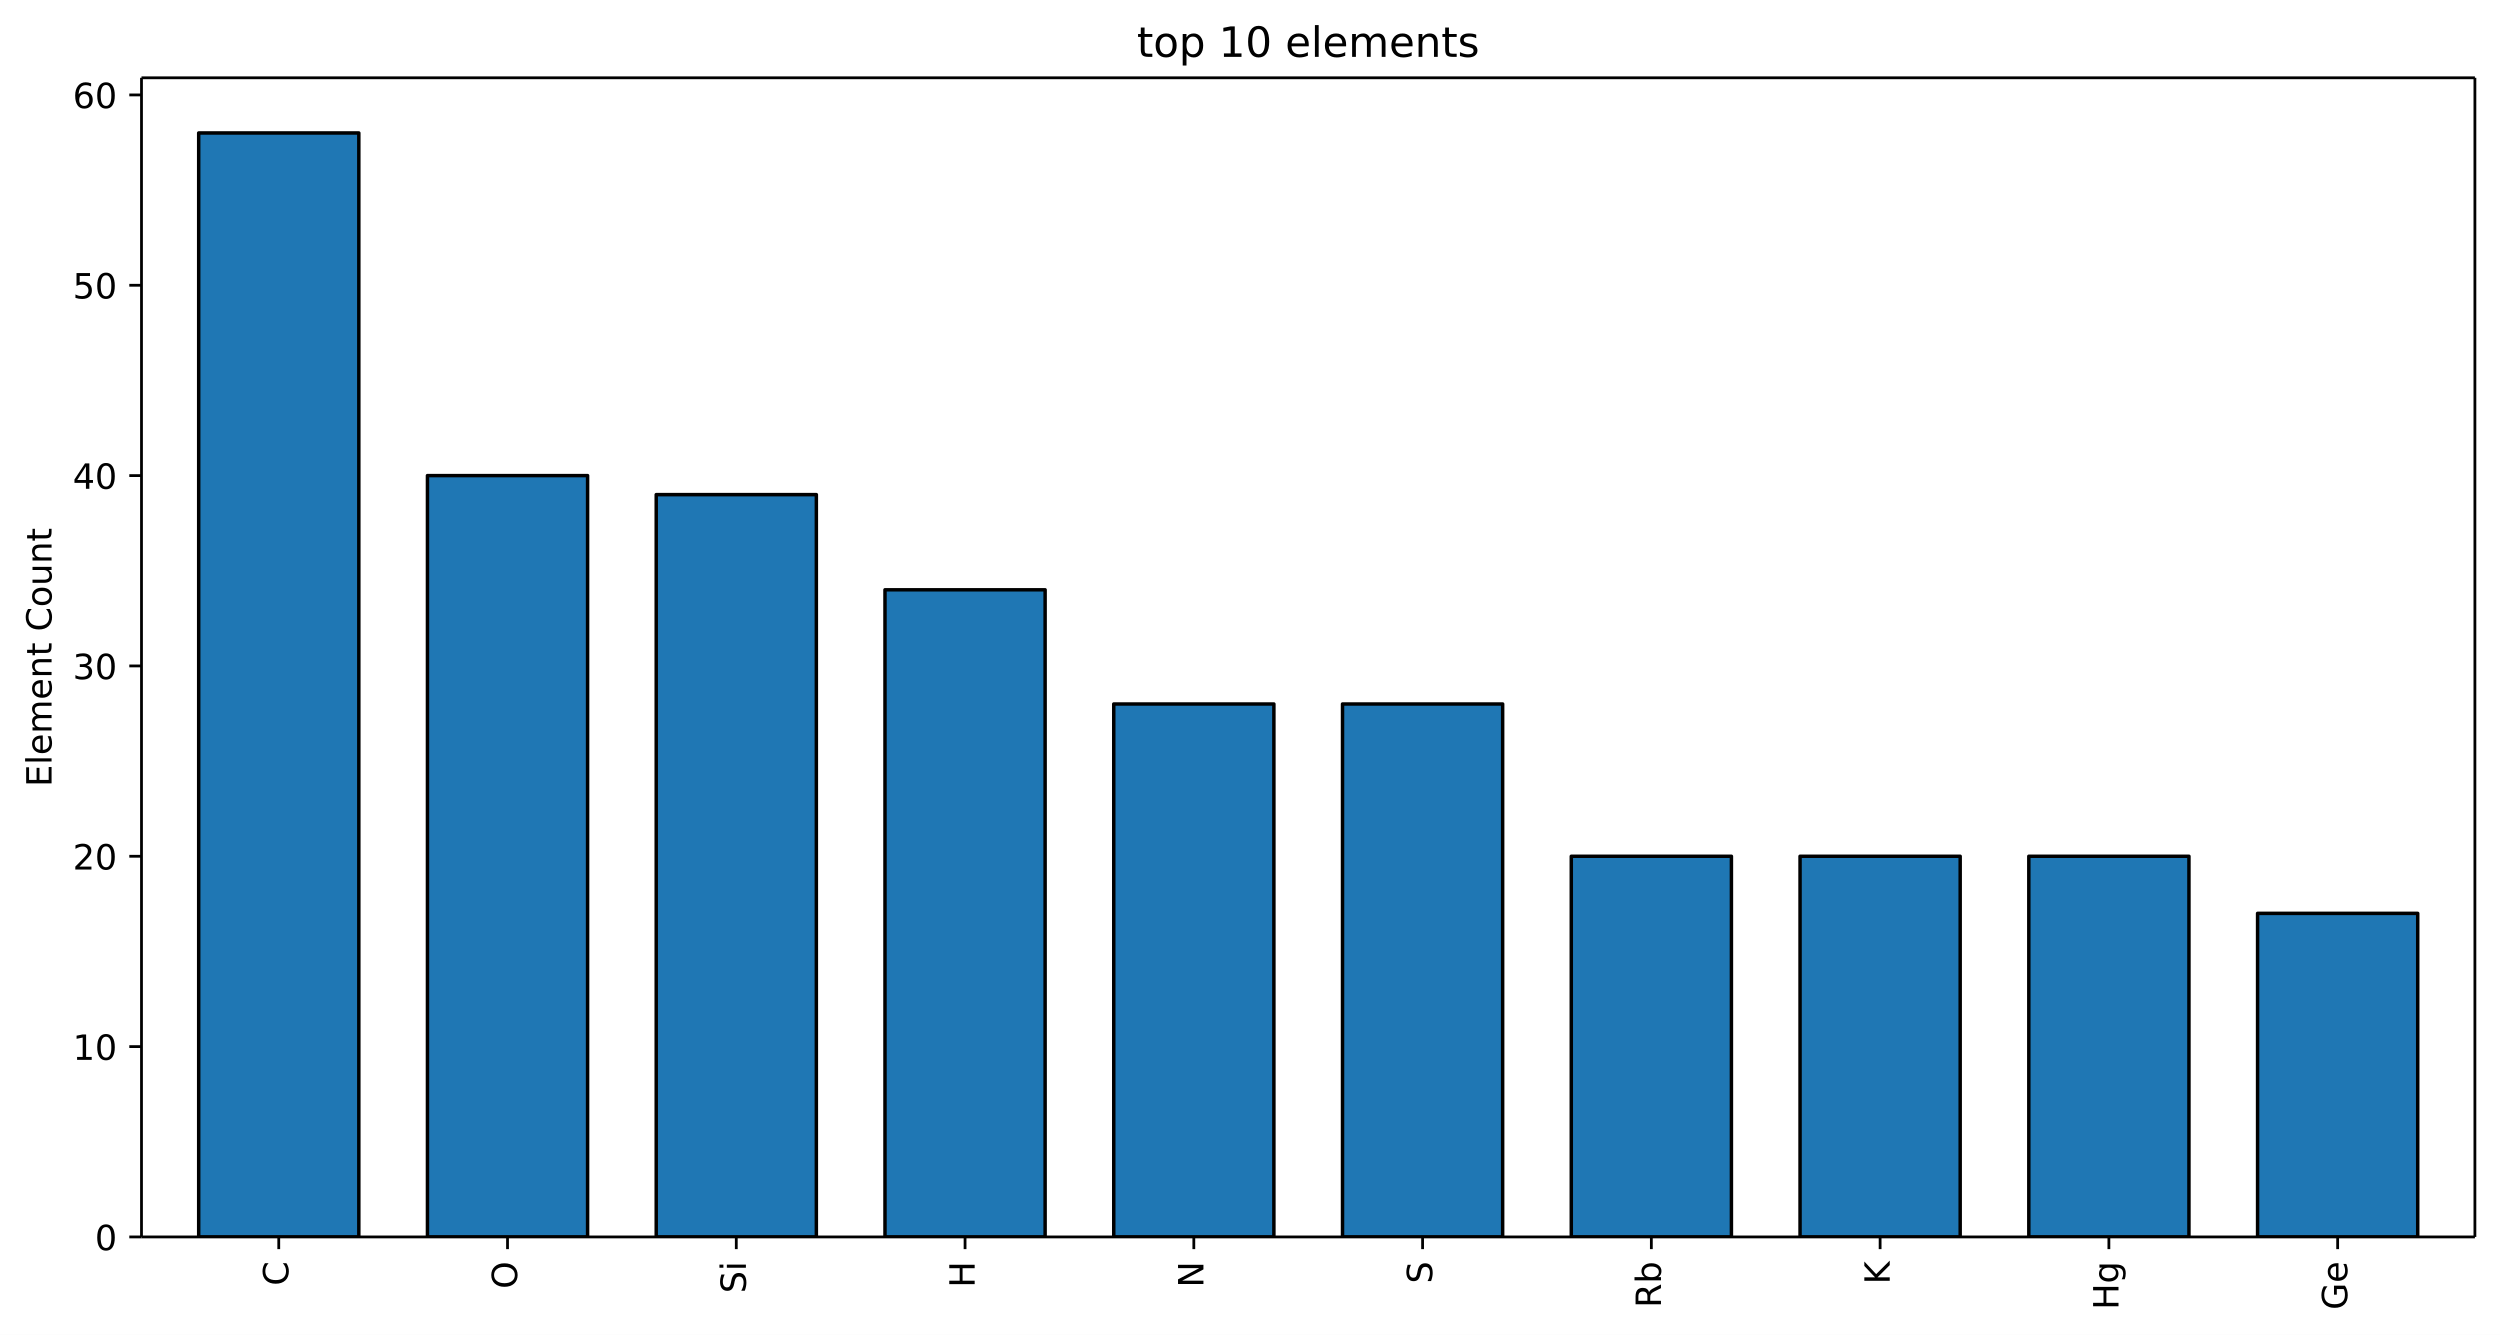
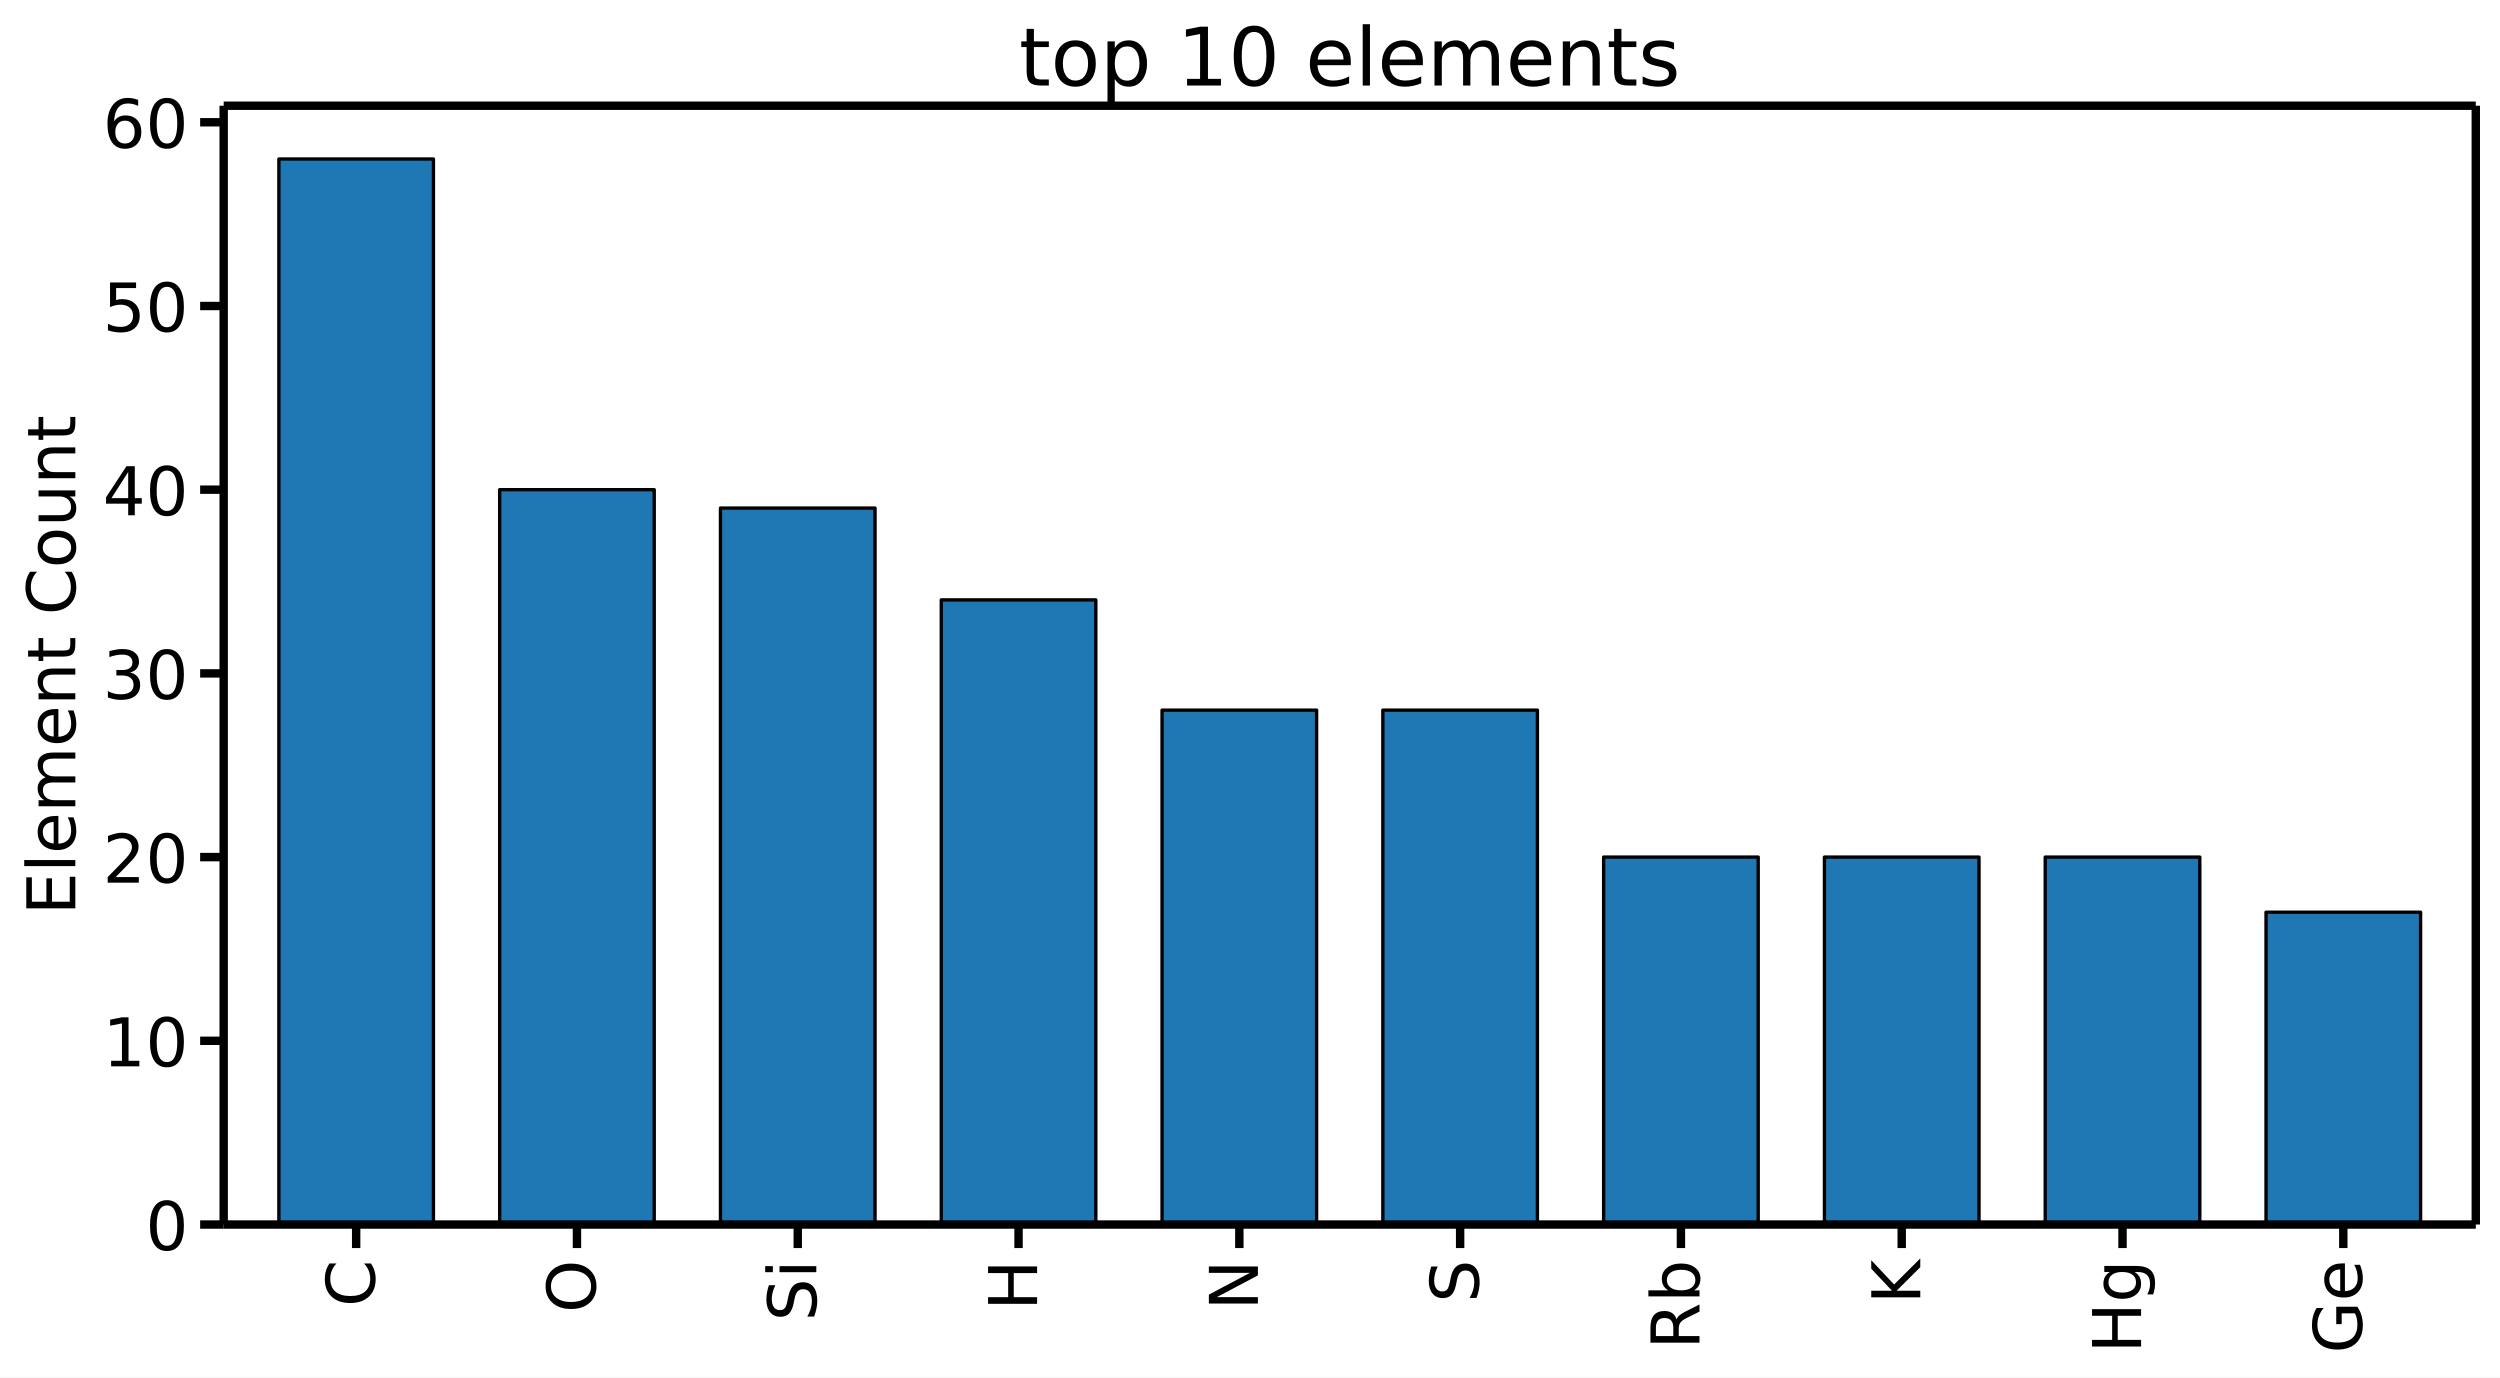
- <svg xmlns="http://www.w3.org/2000/svg" xmlns:xlink="http://www.w3.org/1999/xlink" height="510.746" viewBox="0 0 717.403 383.06" width="956.538">
+ <svg xmlns="http://www.w3.org/2000/svg" xmlns:xlink="http://www.w3.org/1999/xlink" height="546.106" viewBox="0 0 743.306 409.579" width="991.075">
  <defs>
    <style>*{stroke-linecap:butt;stroke-linejoin:round}</style>
  </defs>
  <g id="figure_1">
-     <path d="M0 383.06h717.403V0H0z" fill="#fff" id="patch_1" />
+     <path d="M0 409.58h743.306V0H0z" fill="#fff" id="patch_1" />
    <g id="axes_1">
-       <path d="M40.603 354.958h669.6V22.318h-669.6z" fill="#fff" id="patch_2" />
-       <path clip-path="url(#p412e8b0e68)" d="M57.015 354.958h45.953v-316.8H57.015z" fill="#1f77b4" stroke="#000" id="patch_3" />
-       <path clip-path="url(#p412e8b0e68)" d="M122.662 354.958h45.953V136.475h-45.953z" fill="#1f77b4" stroke="#000" id="patch_4" />
-       <path clip-path="url(#p412e8b0e68)" d="M188.309 354.958h45.953v-213.02h-45.953z" fill="#1f77b4" stroke="#000" id="patch_5" />
-       <path clip-path="url(#p412e8b0e68)" d="M253.956 354.958h45.953v-185.71h-45.953z" fill="#1f77b4" stroke="#000" id="patch_6" />
-       <path clip-path="url(#p412e8b0e68)" d="M319.603 354.958h45.953V202.02h-45.953z" fill="#1f77b4" stroke="#000" id="patch_7" />
-       <path clip-path="url(#p412e8b0e68)" d="M385.25 354.958h45.953V202.02H385.25z" fill="#1f77b4" stroke="#000" id="patch_8" />
-       <path clip-path="url(#p412e8b0e68)" d="M450.897 354.958h45.953V245.717h-45.953z" fill="#1f77b4" stroke="#000" id="patch_9" />
-       <path clip-path="url(#p412e8b0e68)" d="M516.544 354.958h45.953V245.717h-45.953z" fill="#1f77b4" stroke="#000" id="patch_10" />
-       <path clip-path="url(#p412e8b0e68)" d="M582.191 354.958h45.953V245.717h-45.953z" fill="#1f77b4" stroke="#000" id="patch_11" />
-       <path clip-path="url(#p412e8b0e68)" d="M647.838 354.958h45.953v-92.855h-45.953z" fill="#1f77b4" stroke="#000" id="patch_12" />
+       <path d="M66.506 364.076h669.6V31.436h-669.6z" fill="#fff" id="patch_2" />
+       <path clip-path="url(#p28647fde03)" d="M82.918 364.076h45.953v-316.8H82.918z" fill="#1f77b4" stroke="#000" id="patch_3" />
+       <path clip-path="url(#p28647fde03)" d="M148.565 364.076h45.953V145.593h-45.953z" fill="#1f77b4" stroke="#000" id="patch_4" />
+       <path clip-path="url(#p28647fde03)" d="M214.212 364.076h45.953v-213.02h-45.953z" fill="#1f77b4" stroke="#000" id="patch_5" />
+       <path clip-path="url(#p28647fde03)" d="M279.86 364.076h45.952v-185.71H279.86z" fill="#1f77b4" stroke="#000" id="patch_6" />
+       <path clip-path="url(#p28647fde03)" d="M345.506 364.076h45.953V211.138h-45.953z" fill="#1f77b4" stroke="#000" id="patch_7" />
+       <path clip-path="url(#p28647fde03)" d="M411.153 364.076h45.953V211.138h-45.953z" fill="#1f77b4" stroke="#000" id="patch_8" />
+       <path clip-path="url(#p28647fde03)" d="M476.8 364.076h45.953V254.835H476.8z" fill="#1f77b4" stroke="#000" id="patch_9" />
+       <path clip-path="url(#p28647fde03)" d="M542.447 364.076H588.4V254.835h-45.953z" fill="#1f77b4" stroke="#000" id="patch_10" />
+       <path clip-path="url(#p28647fde03)" d="M608.094 364.076h45.953V254.835h-45.953z" fill="#1f77b4" stroke="#000" id="patch_11" />
+       <path clip-path="url(#p28647fde03)" d="M673.742 364.076h45.952v-92.855h-45.952z" fill="#1f77b4" stroke="#000" id="patch_12" />
      <g id="matplotlib.axis_1">
        <g id="xtick_1">
          <g id="line2d_1">
            <defs>
-               <path d="M0 0v3.5" id="m9cce8b0a10" stroke="#000" stroke-width=".8" />
-             </defs>
-             <use x="79.991" xlink:href="#m9cce8b0a10" y="354.958" stroke="#000" stroke-width=".8" />
+               <path d="M0 0v7" id="m78ab363102" stroke="#000" stroke-width="2.5" />
+             </defs>
+             <use x="105.894" xlink:href="#m78ab363102" y="364.076" stroke="#000" stroke-width="2.5" />
          </g>
          <g id="text_1">
            <defs>
              <path d="M64.406 67.281v-10.39q-4.984 4.64-10.625 6.922-5.64 2.296-11.984 2.296-12.5 0-19.14-7.64-6.641-7.64-6.641-22.094 0-14.406 6.64-22.047 6.64-7.64 19.14-7.64 6.345 0 11.985 2.296 5.64 2.297 10.625 6.938V5.609Q59.234 2.094 53.437.33q-5.78-1.75-12.218-1.75-16.563 0-26.094 10.124-9.516 10.14-9.516 27.672 0 17.578 9.516 27.703 9.531 10.14 26.094 10.14 6.531 0 12.312-1.734 5.797-1.734 10.875-5.203z" id="DejaVuSans-67" />
            </defs>
-             <use xlink:href="#DejaVuSans-67" transform="matrix(0 -.1 -.1 0 82.75 368.94)" />
+             <use xlink:href="#DejaVuSans-67" transform="matrix(0 -.2 -.2 0 111.413 388.542)" />
          </g>
        </g>
        <g id="xtick_2">
-           <use x="145.638" xlink:href="#m9cce8b0a10" y="354.958" stroke="#000" stroke-width=".8" id="line2d_2" />
+           <use x="171.542" xlink:href="#m78ab363102" y="364.076" stroke="#000" stroke-width="2.5" id="line2d_2" />
          <g id="text_2">
            <defs>
              <path d="M39.406 66.219q-10.75 0-17.078-8.016-6.312-8-6.312-21.828 0-13.766 6.312-21.781 6.328-8 17.078-8 10.735 0 17.016 8 6.281 8.015 6.281 21.781 0 13.828-6.281 21.828-6.281 8.016-17.016 8.016zm0 8q15.328 0 24.5-10.281 9.188-10.282 9.188-27.563 0-17.234-9.188-27.516-9.172-10.28-24.5-10.28-15.375 0-24.593 10.25-9.204 10.265-9.204 27.546t9.204 27.563q9.218 10.28 24.593 10.28z" id="DejaVuSans-79" />
            </defs>
-             <use xlink:href="#DejaVuSans-79" transform="matrix(0 -.1 -.1 0 148.398 369.83)" />
+             <use xlink:href="#DejaVuSans-79" transform="matrix(0 -.2 -.2 0 177.06 390.32)" />
          </g>
        </g>
        <g id="xtick_3">
-           <use x="211.285" xlink:href="#m9cce8b0a10" y="354.958" stroke="#000" stroke-width=".8" id="line2d_3" />
+           <use x="237.189" xlink:href="#m78ab363102" y="364.076" stroke="#000" stroke-width="2.5" id="line2d_3" />
          <g id="text_3">
            <defs>
              <path d="M53.516 70.516V60.89q-5.61 2.687-10.594 4-4.984 1.328-9.625 1.328-8.047 0-12.422-3.125t-4.375-8.89q0-4.845 2.906-7.313 2.907-2.453 11.016-3.97l5.953-1.218q11.031-2.11 16.281-7.406 5.25-5.297 5.25-14.172 0-10.61-7.11-16.078-7.093-5.469-20.812-5.469-5.172 0-11.015 1.172Q13.14.922 6.89 3.219v10.156q6-3.36 11.765-5.078 5.766-1.703 11.328-1.703 8.438 0 13.032 3.312 4.593 3.328 4.593 9.485 0 5.359-3.297 8.39-3.296 3.032-10.812 4.547L27.484 33.5q-11.03 2.188-15.968 6.875-4.922 4.688-4.922 13.047 0 9.672 6.812 15.234 6.813 5.563 18.766 5.563 5.14 0 10.453-.938 5.328-.922 10.89-2.765z" id="DejaVuSans-83" />
              <path d="M9.422 54.688h8.984V0H9.422zm0 21.296h8.984v-11.39H9.422z" id="DejaVuSans-105" />
            </defs>
-             <g transform="matrix(0 -.1 -.1 0 214.045 371.085)">
+             <g transform="matrix(0 -.2 -.2 0 242.707 392.83)">
              <use xlink:href="#DejaVuSans-83" />
              <use x="63.477" xlink:href="#DejaVuSans-105" />
            </g>
          </g>
        </g>
        <g id="xtick_4">
-           <use x="276.933" xlink:href="#m9cce8b0a10" y="354.958" stroke="#000" stroke-width=".8" id="line2d_4" />
+           <use x="302.836" xlink:href="#m78ab363102" y="364.076" stroke="#000" stroke-width="2.5" id="line2d_4" />
          <g id="text_4">
            <defs>
              <path d="M9.813 72.906h9.859v-29.89h35.844v29.89h9.859V0h-9.86v34.719H19.673V0h-9.86z" id="DejaVuSans-72" />
            </defs>
-             <use xlink:href="#DejaVuSans-72" transform="matrix(0 -.1 -.1 0 279.692 369.478)" />
+             <use xlink:href="#DejaVuSans-72" transform="matrix(0 -.2 -.2 0 308.354 389.617)" />
          </g>
        </g>
        <g id="xtick_5">
-           <use x="342.58" xlink:href="#m9cce8b0a10" y="354.958" stroke="#000" stroke-width=".8" id="line2d_5" />
+           <use x="368.483" xlink:href="#m78ab363102" y="364.076" stroke="#000" stroke-width="2.5" id="line2d_5" />
          <g id="text_5">
            <defs>
              <path d="M9.813 72.906h13.28l32.329-60.984v60.984h9.562V0h-13.28L19.39 60.984V0H9.813z" id="DejaVuSans-78" />
            </defs>
-             <use xlink:href="#DejaVuSans-78" transform="matrix(0 -.1 -.1 0 345.339 369.44)" />
+             <use xlink:href="#DejaVuSans-78" transform="matrix(0 -.2 -.2 0 374.001 389.539)" />
          </g>
        </g>
        <g id="xtick_6">
-           <use x="408.227" xlink:href="#m9cce8b0a10" y="354.958" stroke="#000" stroke-width=".8" id="line2d_6" />
-           <use xlink:href="#DejaVuSans-83" transform="matrix(0 -.1 -.1 0 410.986 368.307)" id="text_6" />
+           <use x="434.13" xlink:href="#m78ab363102" y="364.076" stroke="#000" stroke-width="2.5" id="line2d_6" />
+           <use xlink:href="#DejaVuSans-83" transform="matrix(0 -.2 -.2 0 439.649 387.273)" id="text_6" />
        </g>
        <g id="xtick_7">
-           <use x="473.874" xlink:href="#m9cce8b0a10" y="354.958" stroke="#000" stroke-width=".8" id="line2d_7" />
+           <use x="499.777" xlink:href="#m78ab363102" y="364.076" stroke="#000" stroke-width="2.5" id="line2d_7" />
          <g id="text_7">
            <defs>
              <path d="M44.39 34.188q3.172-1.079 6.172-4.594 3-3.516 6.032-9.672L66.609 0H56l-9.313 18.703q-3.624 7.328-7.015 9.719-3.39 2.39-9.25 2.39h-10.75V0h-9.86v72.906h22.266q12.5 0 18.656-5.234 6.157-5.219 6.157-15.766 0-6.89-3.203-11.437-3.204-4.532-9.297-6.282zM19.673 64.797V38.922h12.406q7.125 0 10.766 3.297 3.64 3.297 3.64 9.687 0 6.39-3.64 9.64-3.64 3.25-10.766 3.25z" id="DejaVuSans-82" />
              <path d="M48.688 27.297q0 9.906-4.079 15.547-4.078 5.64-11.203 5.64-7.14 0-11.218-5.64-4.079-5.64-4.079-15.547 0-9.906 4.078-15.547 4.079-5.64 11.22-5.64 7.124 0 11.202 5.64t4.078 15.547zM18.108 46.39q2.844 4.875 7.157 7.234Q29.594 56 35.594 56q9.968 0 16.187-7.906 6.235-7.907 6.235-20.797T51.78 6.484q-6.218-7.906-16.187-7.906-6 0-10.328 2.375-4.313 2.375-7.157 7.25V0H9.08v75.984h9.03z" id="DejaVuSans-98" />
            </defs>
-             <g transform="matrix(0 -.1 -.1 0 476.633 375.255)">
+             <g transform="matrix(0 -.2 -.2 0 505.296 401.17)">
              <use xlink:href="#DejaVuSans-82" />
              <use x="69.482" xlink:href="#DejaVuSans-98" />
            </g>
          </g>
        </g>
        <g id="xtick_8">
-           <use x="539.521" xlink:href="#m9cce8b0a10" y="354.958" stroke="#000" stroke-width=".8" id="line2d_8" />
+           <use x="565.424" xlink:href="#m78ab363102" y="364.076" stroke="#000" stroke-width="2.5" id="line2d_8" />
          <g id="text_8">
            <defs>
              <path d="M9.813 72.906h9.859V42.094L52.39 72.906h12.703L28.906 38.922 67.672 0H54.688L19.672 35.11V0h-9.86z" id="DejaVuSans-75" />
            </defs>
-             <use xlink:href="#DejaVuSans-75" transform="matrix(0 -.1 -.1 0 542.28 368.516)" />
+             <use xlink:href="#DejaVuSans-75" transform="matrix(0 -.2 -.2 0 570.943 387.692)" />
          </g>
        </g>
        <g id="xtick_9">
-           <use x="605.168" xlink:href="#m9cce8b0a10" y="354.958" stroke="#000" stroke-width=".8" id="line2d_9" />
+           <use x="631.071" xlink:href="#m78ab363102" y="364.076" stroke="#000" stroke-width="2.5" id="line2d_9" />
          <g id="text_9">
            <defs>
              <path d="M45.406 27.984q0 9.766-4.031 15.125-4.016 5.375-11.297 5.375-7.219 0-11.25-5.375-4.031-5.359-4.031-15.125 0-9.718 4.031-15.093t11.25-5.375q7.281 0 11.297 5.375 4.031 5.375 4.031 15.093zm8.985-21.203q0-13.953-6.203-20.765Q42-20.797 29.203-20.797q-4.734 0-8.937.703-4.203.703-8.157 2.172v8.735q3.954-2.141 7.813-3.157 3.86-1.031 7.86-1.031 8.843 0 13.234 4.61 4.39 4.609 4.39 13.937v4.453q-2.781-4.844-7.125-7.234Q33.938 0 27.875 0 17.828 0 11.672 7.656q-6.156 7.672-6.156 20.328 0 12.688 6.156 20.344Q17.828 56 27.875 56q6.063 0 10.406-2.39 4.344-2.391 7.125-7.22v8.297h8.985z" id="DejaVuSans-103" />
            </defs>
-             <g transform="matrix(0 -.1 -.1 0 607.927 375.827)">
+             <g transform="matrix(0 -.2 -.2 0 636.59 402.314)">
              <use xlink:href="#DejaVuSans-72" />
              <use x="75.195" xlink:href="#DejaVuSans-103" />
            </g>
          </g>
        </g>
        <g id="xtick_10">
-           <use x="670.815" xlink:href="#m9cce8b0a10" y="354.958" stroke="#000" stroke-width=".8" id="line2d_10" />
+           <use x="696.718" xlink:href="#m78ab363102" y="364.076" stroke="#000" stroke-width="2.5" id="line2d_10" />
          <g id="text_10">
            <defs>
              <path d="M59.516 10.406v19.578h-16.11v8.11h25.875V6.78Q63.578 2.734 56.687.656 49.813-1.422 42-1.422q-17.094 0-26.75 9.985-9.64 10-9.64 27.812 0 17.875 9.64 27.86 9.656 9.984 26.75 9.984 7.125 0 13.547-1.766 6.422-1.75 11.844-5.172v-10.5q-5.47 4.64-11.625 6.985-6.157 2.343-12.938 2.343-13.39 0-20.11-7.468-6.702-7.47-6.702-22.266 0-14.75 6.703-22.219 6.718-7.469 20.11-7.469 5.218 0 9.312.907 4.109.906 7.375 2.812z" id="DejaVuSans-71" />
              <path d="M56.203 29.594v-4.39H14.891q.593-9.282 5.593-14.142 5-4.859 13.938-4.859 5.172 0 10.031 1.266 4.86 1.265 9.656 3.812v-8.5Q49.266.734 44.187-.344 39.11-1.422 33.892-1.422q-13.094 0-20.735 7.61-7.64 7.625-7.64 20.625 0 13.421 7.25 21.296Q20.016 56 32.328 56q11.031 0 17.453-7.11 6.422-7.093 6.422-19.296zm-8.984 2.64q-.094 7.36-4.125 11.75-4.032 4.407-10.672 4.407-7.516 0-12.031-4.25-4.516-4.25-5.203-11.97z" id="DejaVuSans-101" />
            </defs>
-             <g transform="matrix(0 -.1 -.1 0 673.574 375.86)">
+             <g transform="matrix(0 -.2 -.2 0 702.237 402.38)">
              <use xlink:href="#DejaVuSans-71" />
              <use x="77.49" xlink:href="#DejaVuSans-101" />
            </g>
          </g>
        </g>
      </g>
      <g id="matplotlib.axis_2">
        <g id="ytick_1">
          <g id="line2d_11">
            <defs>
-               <path d="M0 0h-3.5" id="m00dbc1390d" stroke="#000" stroke-width=".8" />
-             </defs>
-             <use x="40.603" xlink:href="#m00dbc1390d" y="354.958" stroke="#000" stroke-width=".8" />
+               <path d="M0 0h-7" id="m0d96b2af83" stroke="#000" stroke-width="2.5" />
+             </defs>
+             <use x="66.506" xlink:href="#m0d96b2af83" y="364.076" stroke="#000" stroke-width="2.5" />
          </g>
          <g id="text_11">
            <defs>
              <path d="M31.781 66.406q-7.61 0-11.453-7.5Q16.5 51.422 16.5 36.375q0-14.984 3.828-22.484 3.844-7.5 11.453-7.5 7.672 0 11.5 7.5 3.844 7.5 3.844 22.484 0 15.047-3.844 22.531-3.828 7.5-11.5 7.5zm0 7.813q12.266 0 18.735-9.703 6.468-9.688 6.468-28.141 0-18.406-6.468-28.11-6.47-9.687-18.735-9.687-12.25 0-18.718 9.688-6.47 9.703-6.47 28.109 0 18.453 6.47 28.14Q19.53 74.22 31.78 74.22z" id="DejaVuSans-48" />
            </defs>
-             <use xlink:href="#DejaVuSans-48" transform="matrix(.1 0 0 -.1 27.24 358.757)" />
+             <use xlink:href="#DejaVuSans-48" transform="matrix(.2 0 0 -.2 43.281 371.675)" />
          </g>
        </g>
        <g id="ytick_2">
-           <use x="40.603" xlink:href="#m00dbc1390d" y="300.337" stroke="#000" stroke-width=".8" id="line2d_12" />
+           <use x="66.506" xlink:href="#m0d96b2af83" y="309.456" stroke="#000" stroke-width="2.5" id="line2d_12" />
          <g id="text_12">
            <defs>
              <path d="M12.406 8.297h16.11v55.625l-17.532-3.516v8.985l17.438 3.515h9.86V8.296H54.39V0H12.406z" id="DejaVuSans-49" />
            </defs>
-             <g transform="matrix(.1 0 0 -.1 20.878 304.137)">
+             <g transform="matrix(.2 0 0 -.2 30.556 317.054)">
              <use xlink:href="#DejaVuSans-49" />
              <use x="63.623" xlink:href="#DejaVuSans-48" />
            </g>
          </g>
        </g>
        <g id="ytick_3">
-           <use x="40.603" xlink:href="#m00dbc1390d" y="245.717" stroke="#000" stroke-width=".8" id="line2d_13" />
+           <use x="66.506" xlink:href="#m0d96b2af83" y="254.835" stroke="#000" stroke-width="2.5" id="line2d_13" />
          <g id="text_13">
            <defs>
              <path d="M19.188 8.297h34.421V0H7.33v8.297q5.609 5.812 15.296 15.594 9.703 9.797 12.188 12.64 4.734 5.313 6.609 9 1.89 3.688 1.89 7.25 0 5.813-4.078 9.469-4.078 3.672-10.625 3.672-4.64 0-9.797-1.61-5.14-1.609-11-4.89v9.969Q13.767 71.78 18.938 73q5.188 1.219 9.485 1.219 11.328 0 18.062-5.672 6.735-5.656 6.735-15.125 0-4.5-1.688-8.531-1.672-4.016-6.125-9.485-1.218-1.422-7.765-8.187-6.532-6.766-18.453-18.922z" id="DejaVuSans-50" />
            </defs>
-             <g transform="matrix(.1 0 0 -.1 20.878 249.516)">
+             <g transform="matrix(.2 0 0 -.2 30.556 262.433)">
              <use xlink:href="#DejaVuSans-50" />
              <use x="63.623" xlink:href="#DejaVuSans-48" />
            </g>
          </g>
        </g>
        <g id="ytick_4">
-           <use x="40.603" xlink:href="#m00dbc1390d" y="191.096" stroke="#000" stroke-width=".8" id="line2d_14" />
+           <use x="66.506" xlink:href="#m0d96b2af83" y="200.214" stroke="#000" stroke-width="2.5" id="line2d_14" />
          <g id="text_14">
            <defs>
              <path d="M40.578 39.313Q47.656 37.797 51.625 33q3.984-4.781 3.984-11.813 0-10.78-7.422-16.703-7.421-5.906-21.093-5.906-4.578 0-9.438.906-4.86.907-10.031 2.72v9.515q4.094-2.39 8.969-3.61 4.89-1.218 10.218-1.218 9.266 0 14.125 3.656 4.86 3.656 4.86 10.64 0 6.454-4.516 10.079-4.515 3.64-12.562 3.64h-8.5v8.11h8.89q7.266 0 11.125 2.906 3.86 2.906 3.86 8.375 0 5.61-3.985 8.61-3.968 3.015-11.39 3.015-4.063 0-8.703-.89-4.641-.876-10.203-2.72v8.782q5.624 1.562 10.53 2.344 4.907.78 9.25.78 11.235 0 17.766-5.109 6.547-5.093 6.547-13.78 0-6.063-3.468-10.235-3.47-4.172-9.86-5.782z" id="DejaVuSans-51" />
            </defs>
-             <g transform="matrix(.1 0 0 -.1 20.878 194.895)">
+             <g transform="matrix(.2 0 0 -.2 30.556 207.813)">
              <use xlink:href="#DejaVuSans-51" />
              <use x="63.623" xlink:href="#DejaVuSans-48" />
            </g>
          </g>
        </g>
        <g id="ytick_5">
-           <use x="40.603" xlink:href="#m00dbc1390d" y="136.475" stroke="#000" stroke-width=".8" id="line2d_15" />
+           <use x="66.506" xlink:href="#m0d96b2af83" y="145.593" stroke="#000" stroke-width="2.5" id="line2d_15" />
          <g id="text_15">
            <defs>
              <path d="M37.797 64.313L12.89 25.39h24.906zm-2.594 8.593H47.61V25.391h10.407v-8.203H47.609V0h-9.812v17.188H4.89v9.515z" id="DejaVuSans-52" />
            </defs>
-             <g transform="matrix(.1 0 0 -.1 20.878 140.275)">
+             <g transform="matrix(.2 0 0 -.2 30.556 153.192)">
              <use xlink:href="#DejaVuSans-52" />
              <use x="63.623" xlink:href="#DejaVuSans-48" />
            </g>
          </g>
        </g>
        <g id="ytick_6">
-           <use x="40.603" xlink:href="#m00dbc1390d" y="81.855" stroke="#000" stroke-width=".8" id="line2d_16" />
+           <use x="66.506" xlink:href="#m0d96b2af83" y="90.973" stroke="#000" stroke-width="2.5" id="line2d_16" />
          <g id="text_16">
            <defs>
              <path d="M10.797 72.906h38.719v-8.312H19.828v-17.86q2.14.735 4.281 1.094 2.157.36 4.313.36 12.203 0 19.328-6.688 7.14-6.688 7.14-18.11 0-11.765-7.328-18.296-7.328-6.516-20.656-6.516-4.593 0-9.36.781-4.75.782-9.827 2.344v9.922q4.39-2.39 9.078-3.563 4.687-1.171 9.906-1.171 8.453 0 13.375 4.437 4.938 4.438 4.938 12.063 0 7.609-4.938 12.047-4.922 4.453-13.375 4.453-3.953 0-7.89-.875-3.922-.875-8.016-2.735z" id="DejaVuSans-53" />
            </defs>
-             <g transform="matrix(.1 0 0 -.1 20.878 85.654)">
+             <g transform="matrix(.2 0 0 -.2 30.556 98.571)">
              <use xlink:href="#DejaVuSans-53" />
              <use x="63.623" xlink:href="#DejaVuSans-48" />
            </g>
          </g>
        </g>
        <g id="ytick_7">
-           <use x="40.603" xlink:href="#m00dbc1390d" y="27.234" stroke="#000" stroke-width=".8" id="line2d_17" />
+           <use x="66.506" xlink:href="#m0d96b2af83" y="36.352" stroke="#000" stroke-width="2.5" id="line2d_17" />
          <g id="text_17">
            <defs>
              <path d="M33.016 40.375q-6.641 0-10.532-4.547-3.875-4.531-3.875-12.437 0-7.86 3.875-12.438 3.891-4.562 10.532-4.562 6.64 0 10.515 4.562 3.875 4.578 3.875 12.438 0 7.906-3.875 12.437-3.875 4.547-10.515 4.547zm19.578 30.922v-8.984q-3.719 1.75-7.5 2.671-3.782.938-7.5.938-9.766 0-14.922-6.594-5.14-6.594-5.875-19.922 2.875 4.25 7.219 6.516 4.359 2.266 9.578 2.266 10.984 0 17.36-6.672 6.374-6.657 6.374-18.125 0-11.235-6.64-18.032-6.641-6.78-17.672-6.78-12.657 0-19.344 9.687-6.688 9.703-6.688 28.109 0 17.281 8.204 27.563 8.203 10.28 22.015 10.28 3.719 0 7.5-.734t7.89-2.187z" id="DejaVuSans-54" />
            </defs>
-             <g transform="matrix(.1 0 0 -.1 20.878 31.033)">
+             <g transform="matrix(.2 0 0 -.2 30.556 43.95)">
              <use xlink:href="#DejaVuSans-54" />
              <use x="63.623" xlink:href="#DejaVuSans-48" />
            </g>
          </g>
        </g>
        <g id="text_18">
          <defs>
            <path d="M9.813 72.906h46.093v-8.312H19.672V43.016H54.39v-8.297H19.67V8.297h37.11V0H9.813z" id="DejaVuSans-69" />
            <path d="M9.422 75.984h8.984V0H9.422z" id="DejaVuSans-108" />
            <path d="M52 44.188q3.375 6.062 8.063 8.937Q64.75 56 71.093 56q8.548 0 13.188-5.984 4.64-5.97 4.64-17V0h-9.03v32.719q0 7.86-2.797 11.656-2.781 3.813-8.485 3.813-6.984 0-11.046-4.641-4.047-4.625-4.047-12.64V0h-9.032v32.719q0 7.906-2.78 11.687-2.782 3.782-8.595 3.782-6.89 0-10.953-4.657-4.047-4.656-4.047-12.625V0H9.08v54.688h9.03v-8.5q3.078 5.03 7.375 7.421Q29.781 56 35.687 56q5.97 0 10.141-3.031Q50 49.953 52 44.187z" id="DejaVuSans-109" />
            <path d="M54.89 33.016V0h-8.984v32.719q0 7.765-3.031 11.61-3.031 3.858-9.078 3.858-7.281 0-11.484-4.64-4.204-4.625-4.204-12.64V0H9.08v54.688h9.03v-8.5q3.235 4.937 7.594 7.374Q30.078 56 35.797 56q9.422 0 14.25-5.828 4.844-5.828 4.844-17.156z" id="DejaVuSans-110" />
            <path d="M18.313 70.219V54.688h18.5v-6.985h-18.5V18.016q0-6.688 1.828-8.594 1.828-1.906 7.453-1.906h9.218V0h-9.218q-10.407 0-14.36 3.875-3.953 3.89-3.953 14.14v29.688H2.687v6.984h6.594V70.22z" id="DejaVuSans-116" />
            <path d="M30.61 48.39q-7.22 0-11.422-5.64-4.204-5.64-4.204-15.453 0-9.813 4.172-15.453 4.188-5.64 11.453-5.64 7.188 0 11.375 5.655 4.203 5.672 4.203 15.438 0 9.719-4.203 15.406-4.187 5.688-11.375 5.688zm0 7.61q11.718 0 18.406-7.625 6.703-7.61 6.703-21.078 0-13.422-6.703-21.078-6.688-7.64-18.407-7.64-11.765 0-18.437 7.64-6.656 7.656-6.656 21.078 0 13.469 6.656 21.078Q18.844 56 30.609 56z" id="DejaVuSans-111" />
            <path d="M8.5 21.578v33.11h8.984V21.922q0-7.766 3.016-11.656 3.031-3.875 9.094-3.875 7.265 0 11.484 4.64 4.234 4.64 4.234 12.656v31h8.985V0h-8.984v8.406Q42.047 3.422 37.718 1q-4.313-2.422-10.032-2.422-9.421 0-14.312 5.86Q8.5 10.296 8.5 21.578zM31.11 56z" id="DejaVuSans-117" />
          </defs>
-           <g transform="matrix(0 -.1 -.1 0 14.798 225.776)">
+           <g transform="matrix(0 -.2 -.2 0 22.397 272.033)">
            <use xlink:href="#DejaVuSans-69" />
            <use x="63.184" xlink:href="#DejaVuSans-108" />
            <use x="90.967" xlink:href="#DejaVuSans-101" />
            <use x="152.49" xlink:href="#DejaVuSans-109" />
            <use x="249.902" xlink:href="#DejaVuSans-101" />
            <use x="311.426" xlink:href="#DejaVuSans-110" />
            <use x="374.805" xlink:href="#DejaVuSans-116" />
            <use x="414.014" xlink:href="#DejaVuSans-32" />
            <use x="445.801" xlink:href="#DejaVuSans-67" />
            <use x="515.625" xlink:href="#DejaVuSans-111" />
            <use x="576.807" xlink:href="#DejaVuSans-117" />
            <use x="640.186" xlink:href="#DejaVuSans-110" />
            <use x="703.564" xlink:href="#DejaVuSans-116" />
          </g>
        </g>
      </g>
-       <path d="M40.603 354.958V22.318" fill="none" stroke="#000" stroke-linecap="square" stroke-width=".8" id="patch_13" />
-       <path d="M710.203 354.958V22.318" fill="none" stroke="#000" stroke-linecap="square" stroke-width=".8" id="patch_14" />
-       <path d="M40.603 354.958h669.6" fill="none" stroke="#000" stroke-linecap="square" stroke-width=".8" id="patch_15" />
-       <path d="M40.603 22.318h669.6" fill="none" stroke="#000" stroke-linecap="square" stroke-width=".8" id="patch_16" />
+       <path d="M66.506 364.076V31.436" fill="none" stroke="#000" stroke-linecap="square" stroke-width="2.5" id="patch_13" />
+       <path d="M736.106 364.076V31.436" fill="none" stroke="#000" stroke-linecap="square" stroke-width="2.5" id="patch_14" />
+       <path d="M66.506 364.076h669.6" fill="none" stroke="#000" stroke-linecap="square" stroke-width="2.5" id="patch_15" />
+       <path d="M66.506 31.436h669.6" fill="none" stroke="#000" stroke-linecap="square" stroke-width="2.5" id="patch_16" />
      <g id="text_19">
        <defs>
          <path d="M18.11 8.203v-29H9.077v75.484h9.031v-8.296q2.844 4.875 7.157 7.234Q29.594 56 35.594 56q9.968 0 16.187-7.906 6.235-7.907 6.235-20.797T51.78 6.484q-6.218-7.906-16.187-7.906-6 0-10.328 2.375-4.313 2.375-7.157 7.25zm30.578 19.094q0 9.906-4.079 15.547-4.078 5.64-11.203 5.64-7.14 0-11.218-5.64-4.079-5.64-4.079-15.547 0-9.906 4.078-15.547 4.079-5.64 11.22-5.64 7.124 0 11.202 5.64t4.078 15.547z" id="DejaVuSans-112" />
          <path d="M44.281 53.078v-8.5q-3.797 1.953-7.906 2.922-4.094.984-8.5.984-6.688 0-10.031-2.047-3.344-2.046-3.344-6.156 0-3.125 2.39-4.906 2.391-1.781 9.626-3.39l3.078-.688q9.562-2.047 13.593-5.781 4.032-3.735 4.032-10.422 0-7.625-6.032-12.078-6.03-4.438-16.578-4.438-4.39 0-9.156.86Q10.688.296 5.422 2v9.281q4.984-2.594 9.812-3.89 4.829-1.282 9.579-1.282 6.343 0 9.75 2.172 3.421 2.172 3.421 6.125 0 3.656-2.468 5.61-2.453 1.953-10.813 3.765l-3.125.735q-8.344 1.75-12.062 5.39-3.704 3.64-3.704 9.985 0 7.718 5.47 11.906Q16.75 56 26.811 56q4.97 0 9.36-.734 4.406-.72 8.11-2.188z" id="DejaVuSans-115" />
        </defs>
-         <g transform="matrix(.12 0 0 -.12 326.255 16.318)">
+         <g transform="matrix(.24 0 0 -.24 303.01 25.436)">
          <use xlink:href="#DejaVuSans-116" />
          <use x="39.209" xlink:href="#DejaVuSans-111" />
          <use x="100.391" xlink:href="#DejaVuSans-112" />
          <use x="163.867" xlink:href="#DejaVuSans-32" />
          <use x="195.654" xlink:href="#DejaVuSans-49" />
          <use x="259.277" xlink:href="#DejaVuSans-48" />
          <use x="322.9" xlink:href="#DejaVuSans-32" />
          <use x="354.688" xlink:href="#DejaVuSans-101" />
          <use x="416.211" xlink:href="#DejaVuSans-108" />
          <use x="443.994" xlink:href="#DejaVuSans-101" />
          <use x="505.518" xlink:href="#DejaVuSans-109" />
          <use x="602.93" xlink:href="#DejaVuSans-101" />
          <use x="664.453" xlink:href="#DejaVuSans-110" />
          <use x="727.832" xlink:href="#DejaVuSans-116" />
          <use x="767.041" xlink:href="#DejaVuSans-115" />
        </g>
      </g>
    </g>
  </g>
  <defs>
-     <clipPath id="p412e8b0e68">
-       <path d="M40.603 22.318h669.6v332.64h-669.6z" />
+     <clipPath id="p28647fde03">
+       <path d="M66.506 31.436h669.6v332.64h-669.6z" />
    </clipPath>
  </defs>
</svg>
